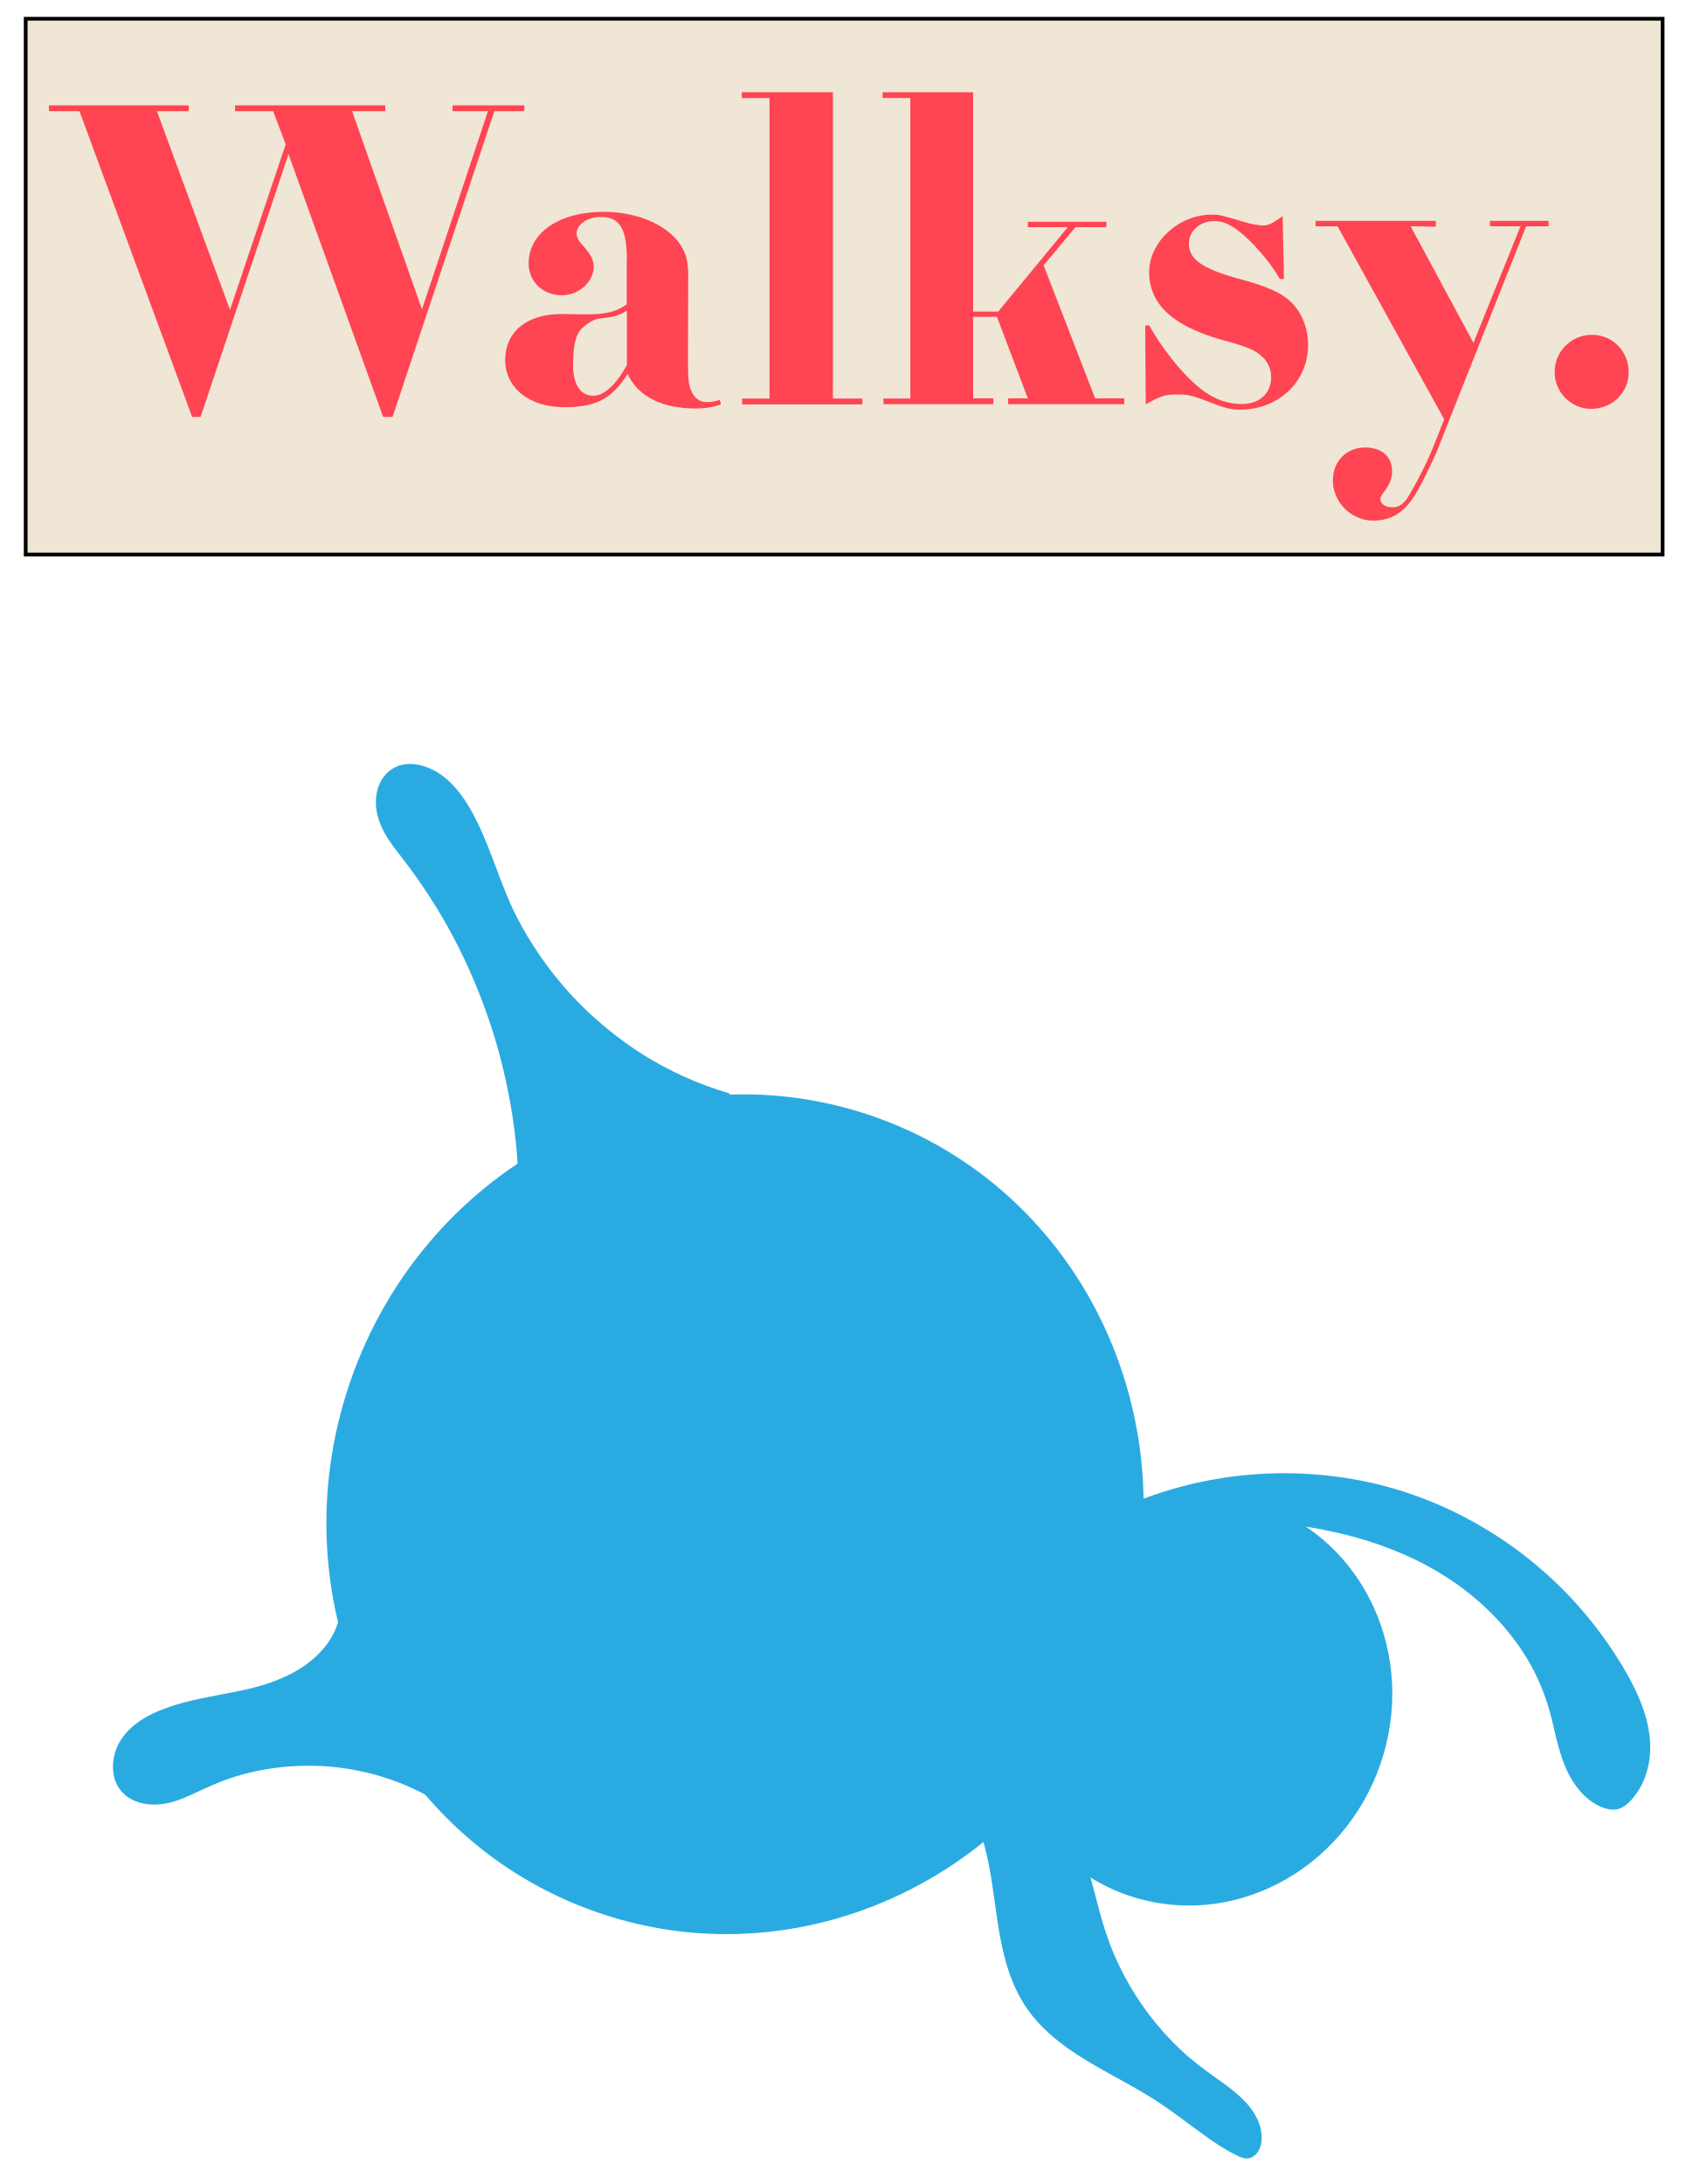
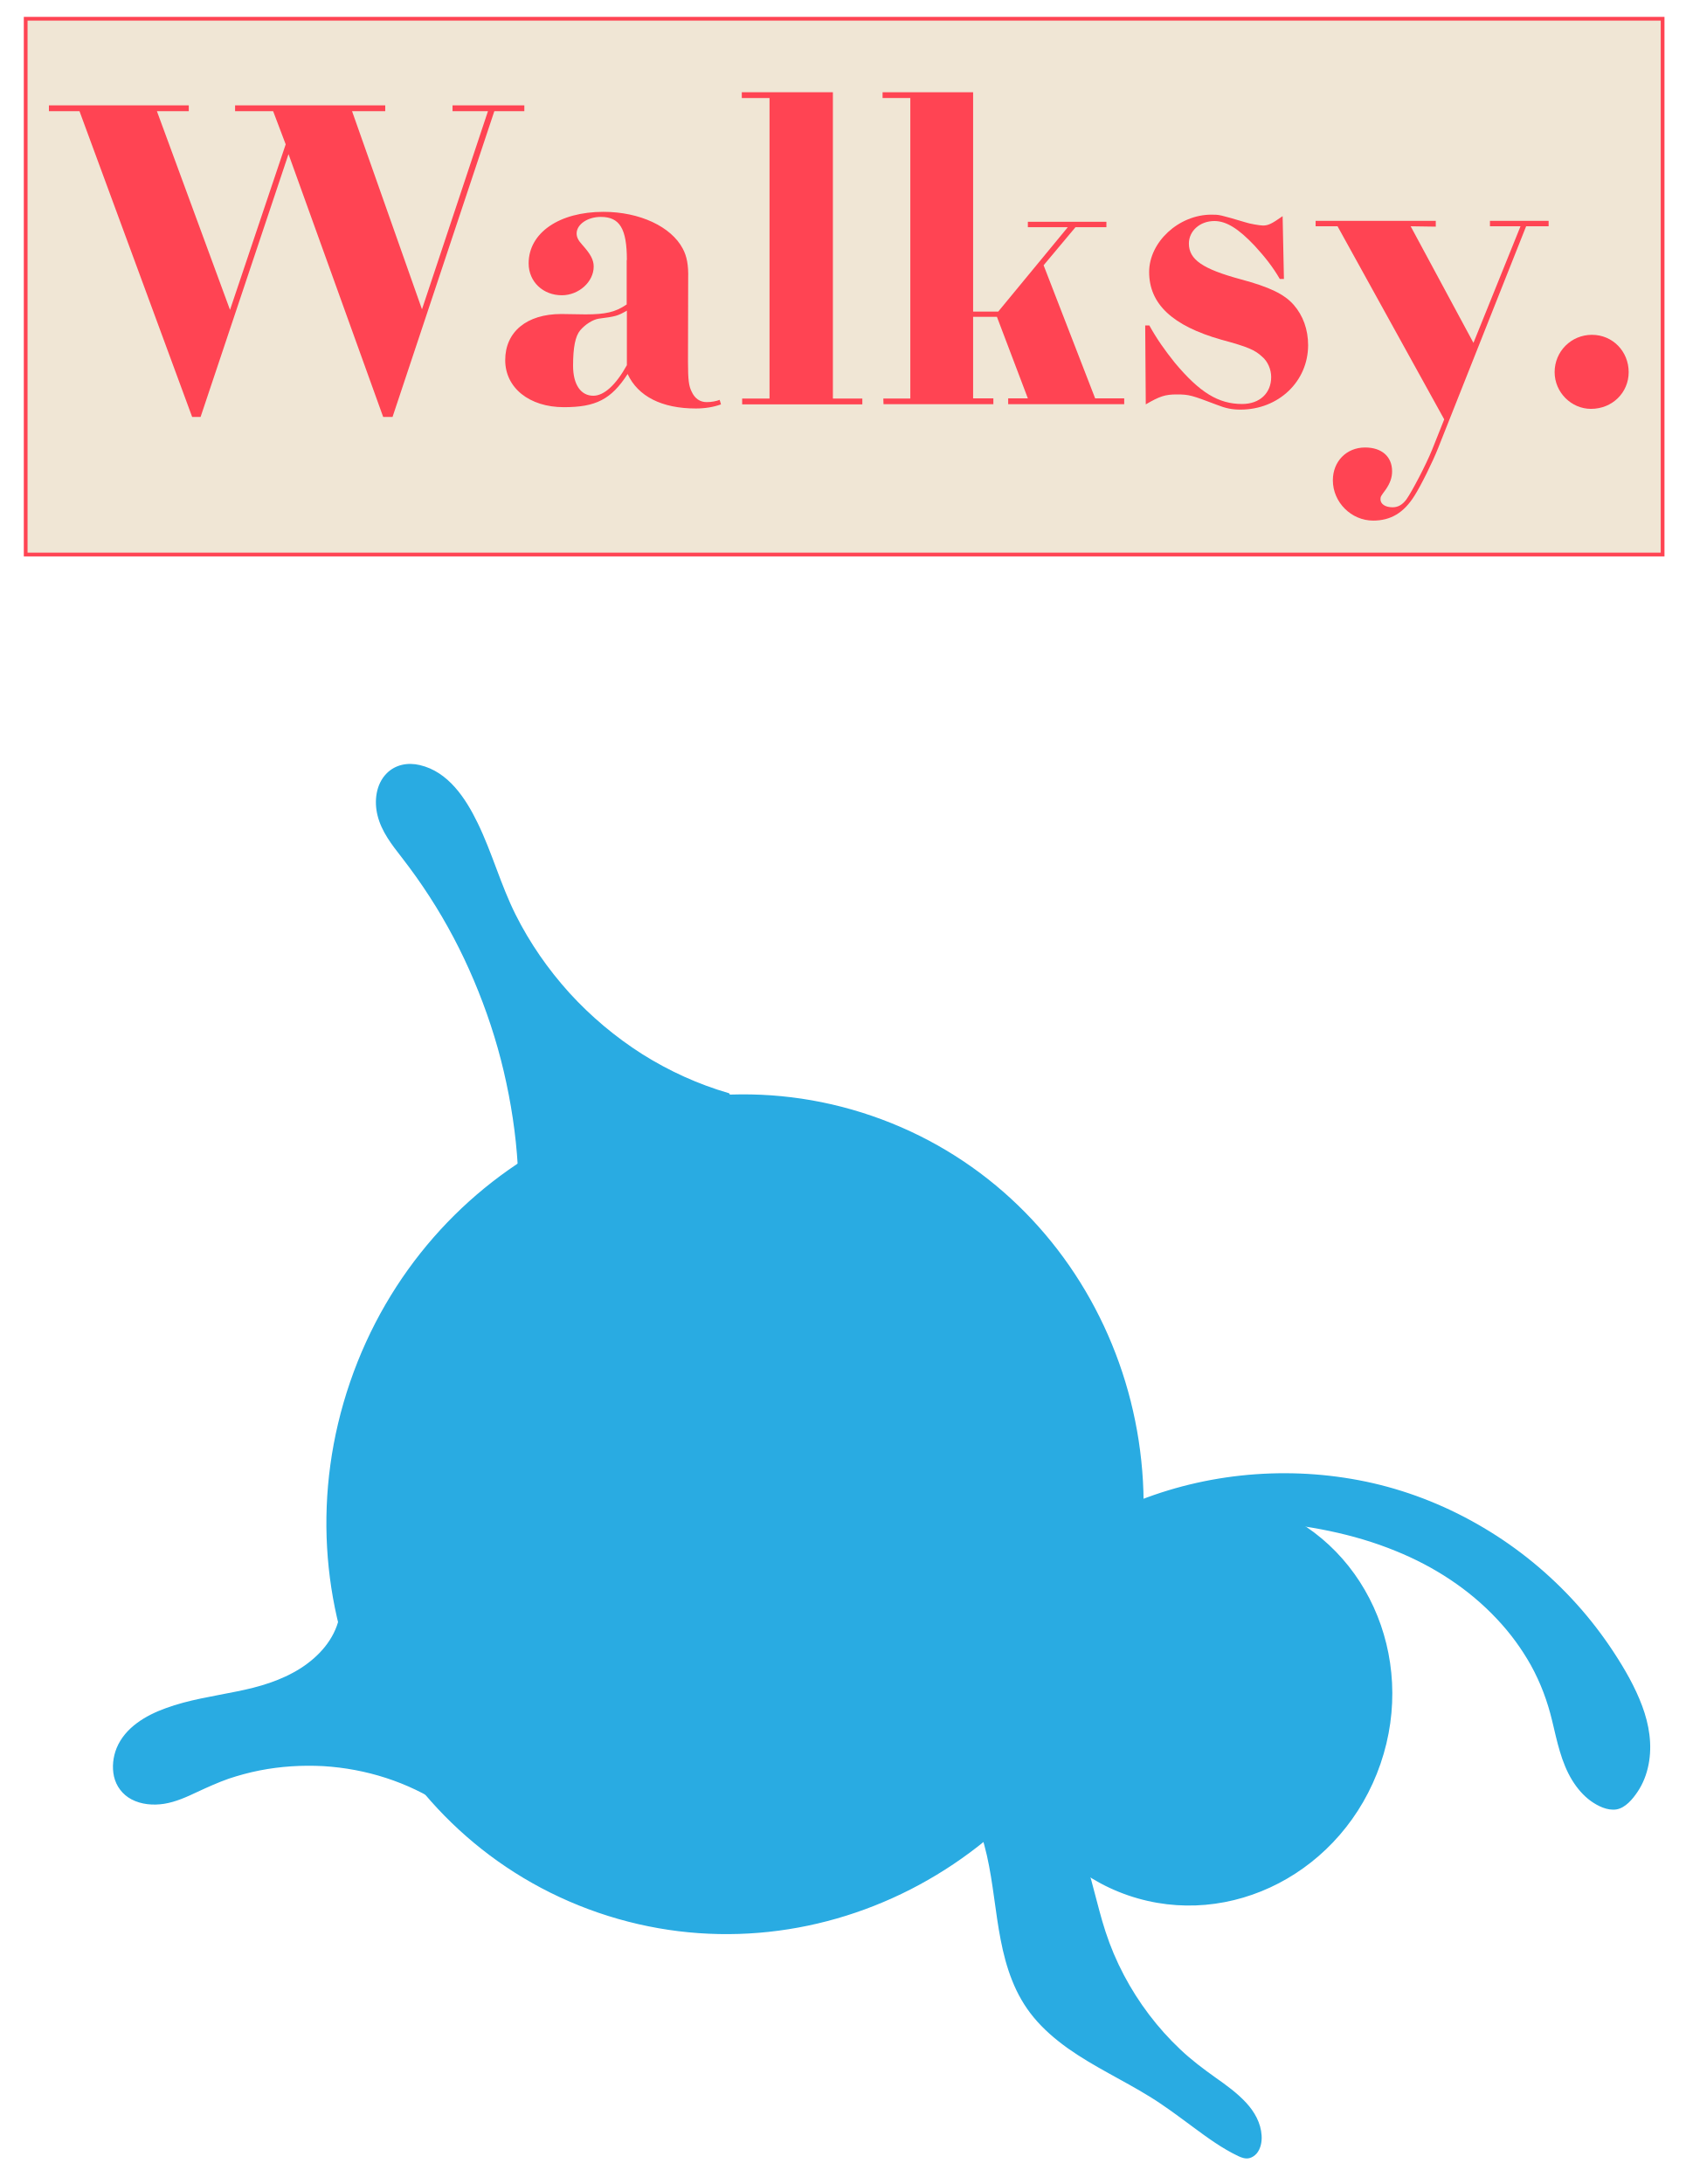
<svg xmlns="http://www.w3.org/2000/svg" xmlns:xlink="http://www.w3.org/1999/xlink" version="1.1" id="Layer_1" x="0px" y="0px" viewBox="0 0 899 1165" style="enable-background:new 0 0 899 1165;" xml:space="preserve">
  <style type="text/css">
	.st0{clip-path:url(#SVGID_2_);}
	.st1{clip-path:url(#SVGID_4_);fill:#29ABE2;}
	.st2{clip-path:url(#SVGID_6_);fill:none;stroke:#29ABE2;stroke-width:1;stroke-miterlimit:10;}
	.st3{clip-path:url(#SVGID_8_);fill:#29ABE2;}
	.st4{clip-path:url(#SVGID_10_);fill:none;stroke:#29ABE2;stroke-width:1;stroke-miterlimit:10;}
	.st5{clip-path:url(#SVGID_12_);fill:#29ABE2;}
	.st6{clip-path:url(#SVGID_14_);fill:#29ABE2;}
	.st7{clip-path:url(#SVGID_16_);fill:#29ABE2;}
	.st8{clip-path:url(#SVGID_18_);fill:#29ABE2;}
	.st9{clip-path:url(#SVGID_20_);fill:#29ABE2;}
	.st10{clip-path:url(#SVGID_22_);fill:#29ABE2;}
	.st11{clip-path:url(#SVGID_24_);fill:#29ABE2;}
	.st12{clip-path:url(#SVGID_26_);fill:#29ABE2;}
- 	.st13{fill:#F0E6D5;stroke:#000000;stroke-width:2;stroke-miterlimit:10;}
+ 	.st13{fill:#F0E6D5;stroke:#FF4453;stroke-width:2;stroke-miterlimit:10;}
	.st14{fill:#FF4453;}
</style>
  <g>
    <g>
      <g>
        <defs>
          <rect id="SVGID_1_" x="221.1" y="143.6" transform="matrix(0.3248 -0.9458 0.9458 0.3248 -435.5275 1104.812)" width="669.8" height="1427.6" />
        </defs>
        <clipPath id="SVGID_2_">
          <use xlink:href="#SVGID_1_" style="overflow:visible;" />
        </clipPath>
        <g class="st0">
          <g>
            <defs>
              <rect id="SVGID_3_" x="221.1" y="143.6" transform="matrix(0.3248 -0.9458 0.9458 0.3248 -435.5274 1104.812)" width="669.8" height="1427.6" />
            </defs>
            <clipPath id="SVGID_4_">
              <use xlink:href="#SVGID_3_" style="overflow:visible;" />
            </clipPath>
            <path class="st1" d="M601.9,1010.5c-54.3-18.7-82.5-80.2-62.8-137.4s79.6-88.5,134-69.8c54.3,18.7,82.5,80.2,62.8,137.4       C716.2,997.9,656.3,1029.2,601.9,1010.5" />
          </g>
          <g>
            <defs>
              <rect id="SVGID_5_" x="-149.5" y="633" transform="matrix(0.6144 -0.789 0.789 0.6144 -546.055 818.4759)" width="1427.6" height="669.8" />
            </defs>
            <clipPath id="SVGID_6_">
              <use xlink:href="#SVGID_5_" style="overflow:visible;" />
            </clipPath>
            <ellipse transform="matrix(0.3248 -0.9458 0.9458 0.3248 -427.2202 1215.299)" class="st2" cx="637.5" cy="906.9" rx="109.6" ry="104" />
          </g>
          <g>
            <defs>
              <rect id="SVGID_7_" x="221.1" y="143.6" transform="matrix(0.3248 -0.9458 0.9458 0.3248 -435.5274 1104.812)" width="669.8" height="1427.6" />
            </defs>
            <clipPath id="SVGID_8_">
              <use xlink:href="#SVGID_7_" style="overflow:visible;" />
            </clipPath>
            <path class="st3" d="M319.3,1019.8c-113.1-38.8-172.2-165.3-132-282.4s164.5-180.5,277.6-141.7s172.2,165.3,132,282.4       C556.7,995.2,432.4,1058.7,319.3,1019.8" />
          </g>
          <g>
            <defs>
              <rect id="SVGID_9_" x="-221.5" y="333.9" transform="matrix(0.6144 -0.789 0.789 0.6144 -337.8789 646.3532)" width="1427.6" height="669.8" />
            </defs>
            <clipPath id="SVGID_10_">
              <use xlink:href="#SVGID_9_" style="overflow:visible;" />
            </clipPath>
            <ellipse transform="matrix(0.3248 -0.9458 0.9458 0.3248 -499.192 916.2469)" class="st4" cx="392.1" cy="807.7" rx="224.2" ry="216.6" />
          </g>
          <g>
            <defs>
              <rect id="SVGID_11_" x="221.1" y="143.6" transform="matrix(0.3248 -0.9458 0.9458 0.3248 -435.5274 1104.812)" width="669.8" height="1427.6" />
            </defs>
            <clipPath id="SVGID_12_">
              <use xlink:href="#SVGID_11_" style="overflow:visible;" />
            </clipPath>
            <path class="st5" d="M557.9,960.8c19.8,15.4,22.7,43.8,30.2,68c9.7,31.2,29.7,59,56.1,77.8c12.5,9,28.2,19,27.8,34.6       c-0.1,4.2-2.4,9.1-6.5,9.5c-1.9,0.2-3.7-0.6-5.4-1.5c-15.1-7.7-27.8-19.3-42-28.6c-24.5-16.1-54.5-26.4-70.6-51.1       c-19.2-29.4-12.3-69.9-27.5-101.7" />
          </g>
          <g>
            <defs>
              <rect id="SVGID_13_" x="221.1" y="143.6" transform="matrix(0.3248 -0.9458 0.9458 0.3248 -435.5274 1104.812)" width="669.8" height="1427.6" />
            </defs>
            <clipPath id="SVGID_14_">
              <use xlink:href="#SVGID_13_" style="overflow:visible;" />
            </clipPath>
            <path class="st6" d="M557.4,961.5c11.6,9.1,17.5,23.2,21.6,37.2c2.1,7.3,3.9,14.7,5.9,22c2.1,7.6,4.5,15.2,7.6,22.4       c6.4,15.1,15.2,29.1,26,41.3c5.3,6.1,11.2,11.7,17.4,16.8c5.8,4.8,12.1,8.8,18.1,13.4c5.3,4.1,10.7,8.6,14,14.5       c1.6,2.8,2.7,5.8,3,9c0.4,3.3,0,7-2.2,9.6c-3.1,3.7-7.5,0.9-10.8-0.9c-4.1-2.3-8.1-4.8-12-7.5c-7.9-5.4-15.3-11.4-23.2-16.8       c-13.8-9.6-29-16.8-43.3-25.6c-13.7-8.4-26.5-18.7-34.3-33.2c-7-13.1-9.7-27.9-11.8-42.5c-2.2-14.8-3.8-29.8-8.6-44       c-1.1-3.4-2.5-6.7-4-9.9c-0.5-1-2.1-0.2-1.6,0.8c6.6,13.8,9,29.1,11.1,44.2c2.1,14.9,4,30.1,9.6,44.1       c2.8,7.1,6.6,13.8,11.5,19.7c5.2,6.3,11.5,11.7,18.2,16.5c13.8,9.8,29.3,16.9,43.7,25.8c8,4.9,15.5,10.6,23.1,16.2       c7.7,5.7,15.5,11.4,24.1,15.5c1.9,0.9,3.9,1.6,6,1.1c1.5-0.4,2.8-1.3,3.8-2.4c2.2-2.6,2.9-6.2,2.7-9.6       c-0.4-6.8-3.8-12.7-8.2-17.5c-4.8-5.2-10.6-9.4-16.3-13.4c-6.6-4.7-13-9.5-18.9-15.1c-12.1-11.4-22.3-24.9-30.1-39.7       c-3.9-7.4-7.2-15.2-9.8-23.2c-2.4-7.3-4.2-14.8-6.2-22.2c-3.7-14.3-7.9-29.2-17.4-40.8c-2.3-2.7-4.8-5.2-7.6-7.4       C557.5,959.3,556.5,960.8,557.4,961.5" />
          </g>
          <g>
            <defs>
              <rect id="SVGID_15_" x="221.1" y="143.6" transform="matrix(0.3248 -0.9458 0.9458 0.3248 -435.5274 1104.812)" width="669.8" height="1427.6" />
            </defs>
            <clipPath id="SVGID_16_">
              <use xlink:href="#SVGID_15_" style="overflow:visible;" />
            </clipPath>
            <path class="st7" d="M672.7,810.7c32.4,2.4,65,9.7,93.1,25.9c28.2,16.2,51.7,42,61.1,73.5c3,10.1,4.5,20.6,8.4,30.4       s10.5,19.1,20.3,22.7c2.4,0.9,5.1,1.4,7.6,0.7c1.9-0.6,3.6-1.8,5.1-3.2c8.9-8.4,12.3-21.6,11.1-33.8s-6.4-23.6-12.4-34.2       c-26-45.8-69.5-81-119.4-96.7s-105.8-11.7-153.4,10.9" />
          </g>
          <g>
            <defs>
              <rect id="SVGID_17_" x="221.1" y="143.6" transform="matrix(0.3248 -0.9458 0.9458 0.3248 -435.5274 1104.812)" width="669.8" height="1427.6" />
            </defs>
            <clipPath id="SVGID_18_">
              <use xlink:href="#SVGID_17_" style="overflow:visible;" />
            </clipPath>
            <path class="st8" d="M672.6,811.6c24.6,1.9,49.2,6.4,72.1,15.8c20.2,8.2,38.8,20.2,53.8,36.2c7,7.4,13.1,15.7,18.1,24.6       c5.2,9.4,8.9,19.3,11.4,29.8c2.6,10.8,4.8,22.1,10.7,31.7c2.6,4.2,5.9,8.1,9.9,11c3.8,2.7,8.8,5.2,13.6,4.5       c4.9-0.8,8.8-5.6,11.4-9.5c2.9-4.3,4.8-9.3,5.8-14.4c2.1-10.6,0.3-21.4-3.4-31.3c-3.8-10.2-9.3-19.7-15.2-28.7       s-12.5-17.6-19.7-25.6c-14.4-16-31.2-29.8-49.6-40.7c-18.3-10.9-38.2-19-58.9-23.8c-20.5-4.7-41.8-6.3-62.8-4.8       c-21.1,1.5-41.9,6.1-61.7,13.8c-4.8,1.9-9.6,3.9-14.3,6.2c-1,0.5-0.3,2.1,0.8,1.6c19-9,39.2-15.1,59.9-18.1s41.8-3,62.4,0.1       c20.7,3.1,40.9,9.5,59.7,18.8c19,9.4,36.6,21.8,51.9,36.4c15.3,14.6,28.5,31.5,38.8,50.1c5.2,9.4,9.6,19.5,11,30.4       c1.3,10.6-0.7,22.2-7.4,30.9c-1.7,2.2-3.7,4.5-6.1,5.9c-2.7,1.6-5.7,1.3-8.5,0.4c-4.8-1.7-9-4.9-12.3-8.8       c-7.2-8.4-10.2-19.3-12.7-29.9c-2.5-10.4-5.2-20.5-9.7-30.1c-4.2-8.9-9.6-17.1-15.8-24.7c-12.9-15.8-29.4-28.4-47.5-37.6       c-21.2-10.7-44.5-16.8-68-20c-5.8-0.8-11.7-1.4-17.6-1.8C671.6,809.8,671.5,811.5,672.6,811.6" />
          </g>
          <g>
            <defs>
              <rect id="SVGID_19_" x="221.1" y="143.6" transform="matrix(0.3248 -0.9458 0.9458 0.3248 -435.5274 1104.812)" width="669.8" height="1427.6" />
            </defs>
            <clipPath id="SVGID_20_">
              <use xlink:href="#SVGID_19_" style="overflow:visible;" />
            </clipPath>
            <path class="st9" d="M388.4,583.9c-52.3-15.2-97-54.9-118.6-105.5c-8-18.9-13.2-39.4-25.6-55.7c-8.6-11.3-25.3-19.9-36.2-10.8       c-6.8,5.7-7.9,16.1-5.2,24.5s8.5,15.3,13.8,22.3c38.1,49.8,59.9,112.2,61.1,175.5" />
          </g>
          <g>
            <defs>
              <rect id="SVGID_21_" x="221.1" y="143.6" transform="matrix(0.3248 -0.9458 0.9458 0.3248 -435.5274 1104.812)" width="669.8" height="1427.6" />
            </defs>
            <clipPath id="SVGID_22_">
              <use xlink:href="#SVGID_21_" style="overflow:visible;" />
            </clipPath>
            <path class="st10" d="M388.7,583.1c-16.2-4.7-31.8-11.8-46.1-20.8c-14.3-9.1-27.4-20.1-38.8-32.6       c-11.4-12.6-21.2-26.7-28.8-41.9c-7.9-15.8-12.5-33-20.2-48.8c-6.4-13.2-15.7-27.4-30.9-30.9c-6.3-1.5-13-0.3-17.7,4.5       c-5.7,5.8-6.7,14.8-4.8,22.4c2.1,8.6,7.7,15.7,13,22.5c5.2,6.7,10.1,13.6,14.7,20.7c9.2,14.2,17.1,29.2,23.7,44.8       c6.6,15.6,12,31.8,15.9,48.4c3.9,16.6,6.5,33.5,7.5,50.5c0.3,4.1,0.4,8.3,0.5,12.4c0,1.1,1.8,1.3,1.8,0.1       c-0.3-16.9-2.1-33.7-5.2-50.2c-3.1-16.4-7.6-32.5-13.4-48.2c-5.8-15.8-12.9-31.1-21.3-45.6c-4.1-7.2-8.6-14.2-13.3-21       c-4.9-7-10.4-13.6-15.2-20.6c-4.9-7.1-8.8-15.2-7.6-24.2c1-7.5,6-14.1,13.7-15.3c6.6-1,13.2,1.9,18.5,5.6       c6.3,4.5,10.9,10.7,14.8,17.4c8.8,15.3,13.4,32.5,20.5,48.6c6.7,15.3,15.6,29.6,26.2,42.5c10.6,13,23,24.5,36.5,34.3       c13.5,9.7,28.3,17.6,43.8,23.3c3.8,1.4,7.7,2.7,11.7,3.8C389.2,585.1,389.8,583.4,388.7,583.1" />
          </g>
          <g>
            <defs>
              <rect id="SVGID_23_" x="221.1" y="143.6" transform="matrix(0.3248 -0.9458 0.9458 0.3248 -435.5274 1104.812)" width="669.8" height="1427.6" />
            </defs>
            <clipPath id="SVGID_24_">
              <use xlink:href="#SVGID_23_" style="overflow:visible;" />
            </clipPath>
            <path class="st11" d="M181.8,863.3c-4.1,18.3-21.9,30.4-39.7,35.9s-36.7,6.5-54.1,13c-8.8,3.3-17.5,8.3-22.7,16.2       c-5.2,8-5.9,19.4,0.2,26.5c5.4,6.3,14.8,7.7,22.9,6.1c8.1-1.6,15.6-5.8,23.2-9.1c42.8-19,95.2-13,132.3,15.2" />
          </g>
          <g>
            <defs>
              <rect id="SVGID_25_" x="221.1" y="143.6" transform="matrix(0.3248 -0.9458 0.9458 0.3248 -435.5274 1104.812)" width="669.8" height="1427.6" />
            </defs>
            <clipPath id="SVGID_26_">
              <use xlink:href="#SVGID_25_" style="overflow:visible;" />
            </clipPath>
            <path class="st12" d="M180.9,863.1c-2.6,11.5-10.8,20.5-20.4,26.7c-10.5,6.7-22.3,10.1-34.4,12.5c-12.6,2.6-25.5,4.4-37.7,8.9       c-10.6,3.8-21.7,10.3-26.2,21.3c-1.9,4.7-2.5,10.1-1.4,15.1c1.2,5.3,4.6,9.7,9.3,12.2c5.3,2.8,11.6,3.3,17.4,2.4       c6.3-1,12.2-3.7,17.9-6.4c5.4-2.5,10.9-5,16.6-7c5.4-1.8,10.9-3.3,16.5-4.4c11.2-2.2,22.6-2.9,34-2.3       c11.4,0.7,22.6,2.8,33.4,6.3c10.8,3.5,21.1,8.4,30.5,14.6c2.3,1.5,4.6,3.1,6.8,4.8c0.9,0.7,1.9-0.8,1-1.5       c-9-6.8-18.9-12.3-29.3-16.5c-10.4-4.2-21.4-7.1-32.5-8.6s-22.5-1.6-33.7-0.3s-22.2,4-32.8,8.1c-5.7,2.3-11.2,5.1-16.9,7.5       c-5.8,2.5-11.9,4.4-18.2,4.2c-5.8-0.2-11.8-2.3-15.5-7.1c-3.1-4-4-9.4-3.3-14.4c1.6-11.7,11.3-19.6,21.4-24.2       c11.6-5.3,24.4-7.4,36.8-9.8c12.1-2.3,24.2-4.9,35.3-10.6c10-5.2,19.2-12.8,24.2-23.2c1.2-2.5,2.1-5.1,2.7-7.8       C182.8,862.5,181.2,861.9,180.9,863.1" />
          </g>
        </g>
      </g>
    </g>
  </g>
  <rect x="13.7" y="10" class="st13" width="873.2" height="285.8" />
  <g>
    <path class="st14" d="M42.4,59.3H26.1v-3.1h74.6v3.1h-17l39,106L152.4,77l-6.7-17.7h-20.3v-3.1h80.1v3.1h-17.7L225.1,165   l35.2-105.7h-18.9v-3.1h38.3v3.1h-16l-54.3,163.1h-5L153.9,82.2L107,222.4h-4.5L42.4,59.3z" />
    <path class="st14" d="M334.4,138.7c0-16.7-3.8-23-13.9-23c-7.2,0-12.9,4.1-12.9,8.8c0,1.9,0.7,3.6,3.1,6.2c4.3,4.8,6,7.9,6,11.5   c0,8.1-7.9,15.3-17,15.3c-10,0-17.7-7.2-17.7-17c0-16.3,16.3-27.5,39.9-27.5c19.4,0,36.1,7.9,42.3,19.6c2.2,4.1,3.1,8.8,2.9,16   L367,193c0,10,0.5,12.9,1.9,15.8c1.7,3.8,4.5,5.7,8.1,5.7c2.6,0,5-0.5,6.9-1.2l0.7,2.4c-3.8,1.4-8.4,2.2-13.4,2.2   c-18.2,0-30.9-6.5-36.4-18.4c-8.8,13.6-17,17.7-34,17.7c-18.4,0-31.3-10.3-31.3-25.1c0-15.1,11.5-24.6,29.9-24.6l12.9,0.2   c10.8,0,16-1.2,22-5.3V138.7z M334.4,165.7c-5,2.9-6,3.1-15.1,4.3c-3.1,0.5-7.2,3.1-9.8,6.2c-2.6,3.1-3.8,9.1-3.8,18.9   c0,10,4.1,16,10.8,16c5.7,0,12-5.7,17.9-16.3V165.7z" />
    <path class="st14" d="M395.9,212.6h14.6V52.3h-14.8v-3.1h48.6v163.4H460v3.1h-64.1V212.6z" />
    <path class="st14" d="M471.2,212.6h14.4V52.3h-14.8v-3.1h48.3v117h13.4l37.1-45h-21.3v-2.9h41.9v2.9h-16.5l-17,20.3l27.5,71h15.5   v3.1h-61.9v-3.1h10.5L531.8,169h-12.7v43.5h10.8v3.1h-58.6L471.2,212.6L471.2,212.6z" />
    <path class="st14" d="M610.9,173.6h2.2c4.1,7.4,8.4,13.4,13.6,19.9c13.2,15.8,23.2,22,35.9,22c9.3,0,15.5-5.7,15.5-14.4   c0-4.1-1.9-8.4-4.8-10.8c-3.8-3.6-7.7-5.3-21.8-9.1c-26.1-7.4-38.5-19.1-38.5-36.1c0-16,15.8-30.6,33.2-30.6c4.3,0,4.3,0,18.2,4.1   c1.9,0.7,7.7,1.7,9.3,1.7c2.9,0,4.8-1,10.5-5l0.7,33.5h-2.2c-3.8-6.5-7.9-11.7-13.4-17.7c-8.6-9.1-15.1-13.2-21.5-13.2   c-7.7,0-13.6,5.3-13.6,12c0,8.6,7.4,13.6,27.7,19.1c15.3,4.1,23.2,7.9,28.2,13.6c5,5.7,7.7,13.2,7.7,21.5   c0,19.4-15.8,34.4-36.1,34.4c-4.5,0-7.9-0.7-12.7-2.6c-13.2-5-14.6-5.5-21.3-5.5c-6.2,0-9.1,1-16.5,5.3L610.9,173.6z" />
    <path class="st14" d="M713.5,120.7h-11.7v-2.9h64.1v3.1l-13.4-0.2l33.5,62.2l25.1-62.2h-16.3v-2.9h31.3v2.9h-12l-46.9,118.2   c-2.9,7.4-9.3,20.3-12.7,25.6c-5.7,9.1-12.7,13.2-22,13.2c-11.7,0-21.5-9.8-21.5-21.5c0-10,7.2-17.5,17.2-17.5   c8.8,0,14.4,4.8,14.4,12.7c0,3.3-1,6.2-3.3,9.6c-2.6,3.6-2.9,3.8-2.9,5.3c0,2.6,2.6,4.3,6.5,4.3c2.9,0,5.3-1.4,7.4-4.3   c2.9-4.1,10.3-18.2,13.6-26.3l6.5-16.3L713.5,120.7z" />
    <path class="st14" d="M868.8,198.5c0,11-8.8,19.6-20.1,19.6c-10.5,0-19.4-8.8-19.4-19.6c0-11,8.8-19.9,19.9-19.9   S868.8,187.5,868.8,198.5z" />
  </g>
</svg>
